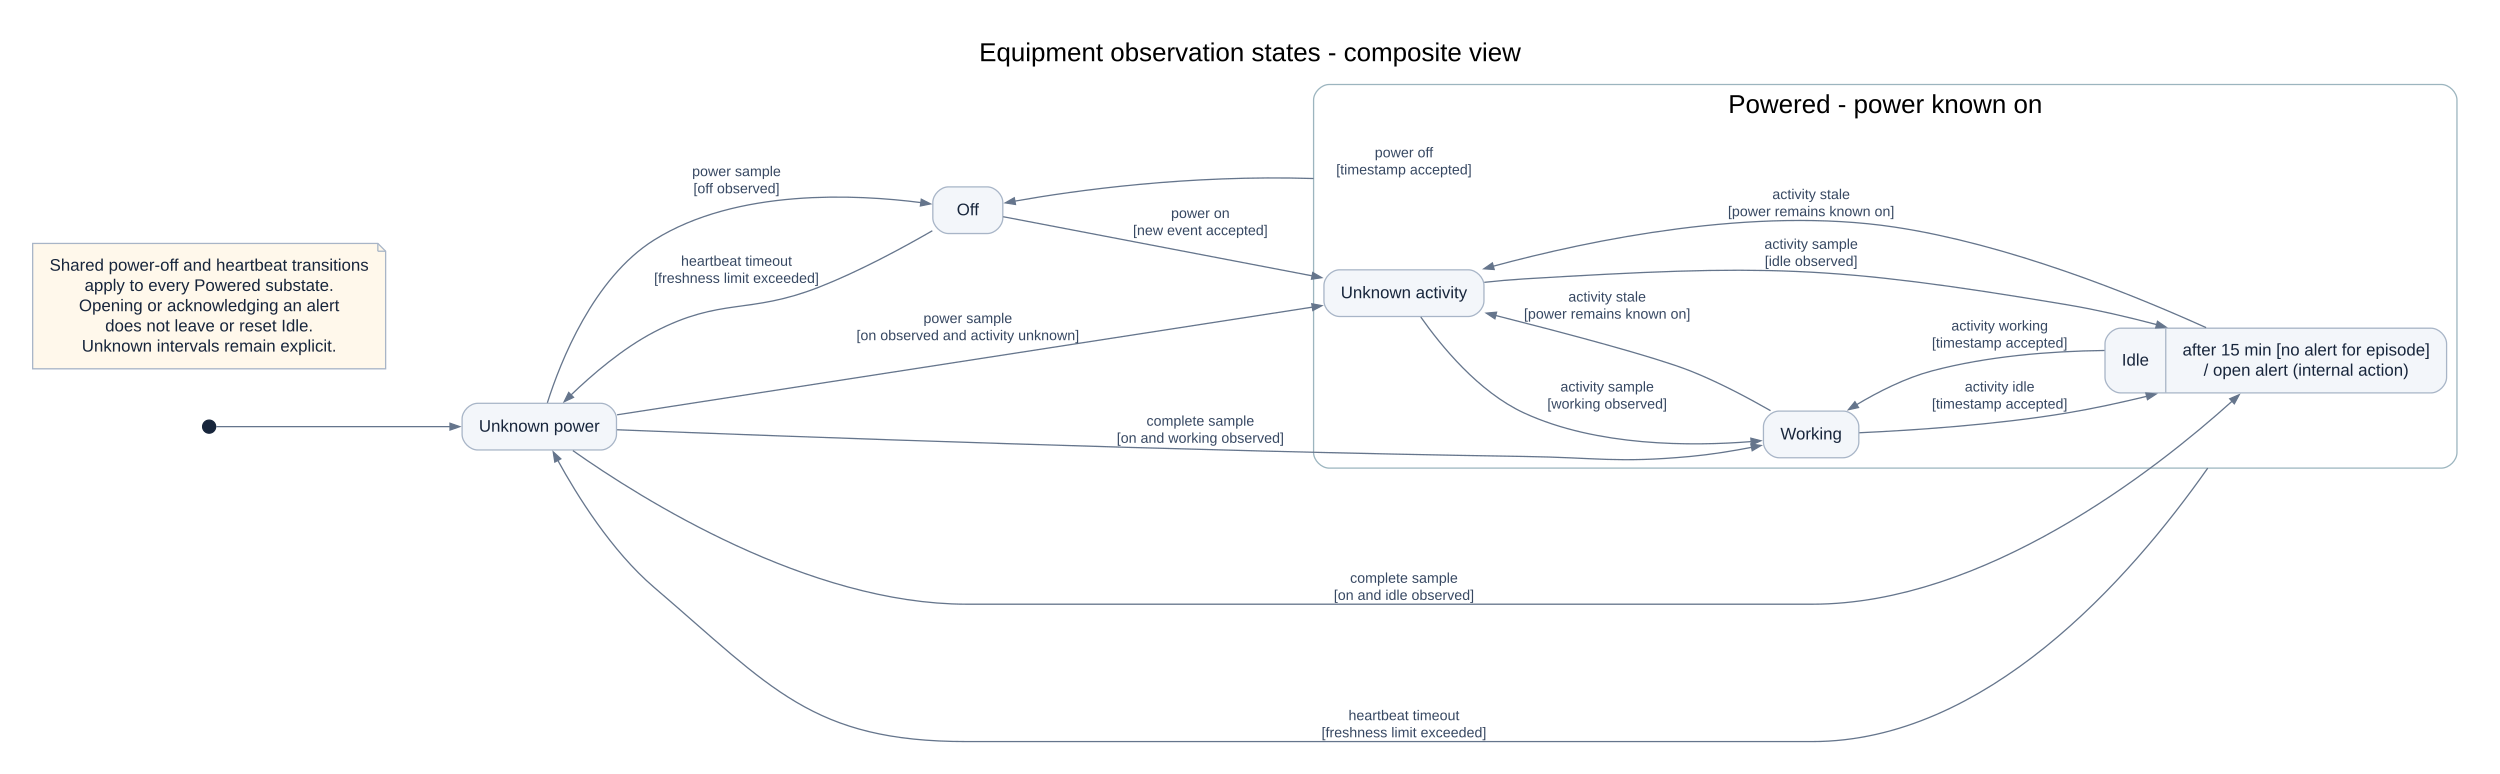
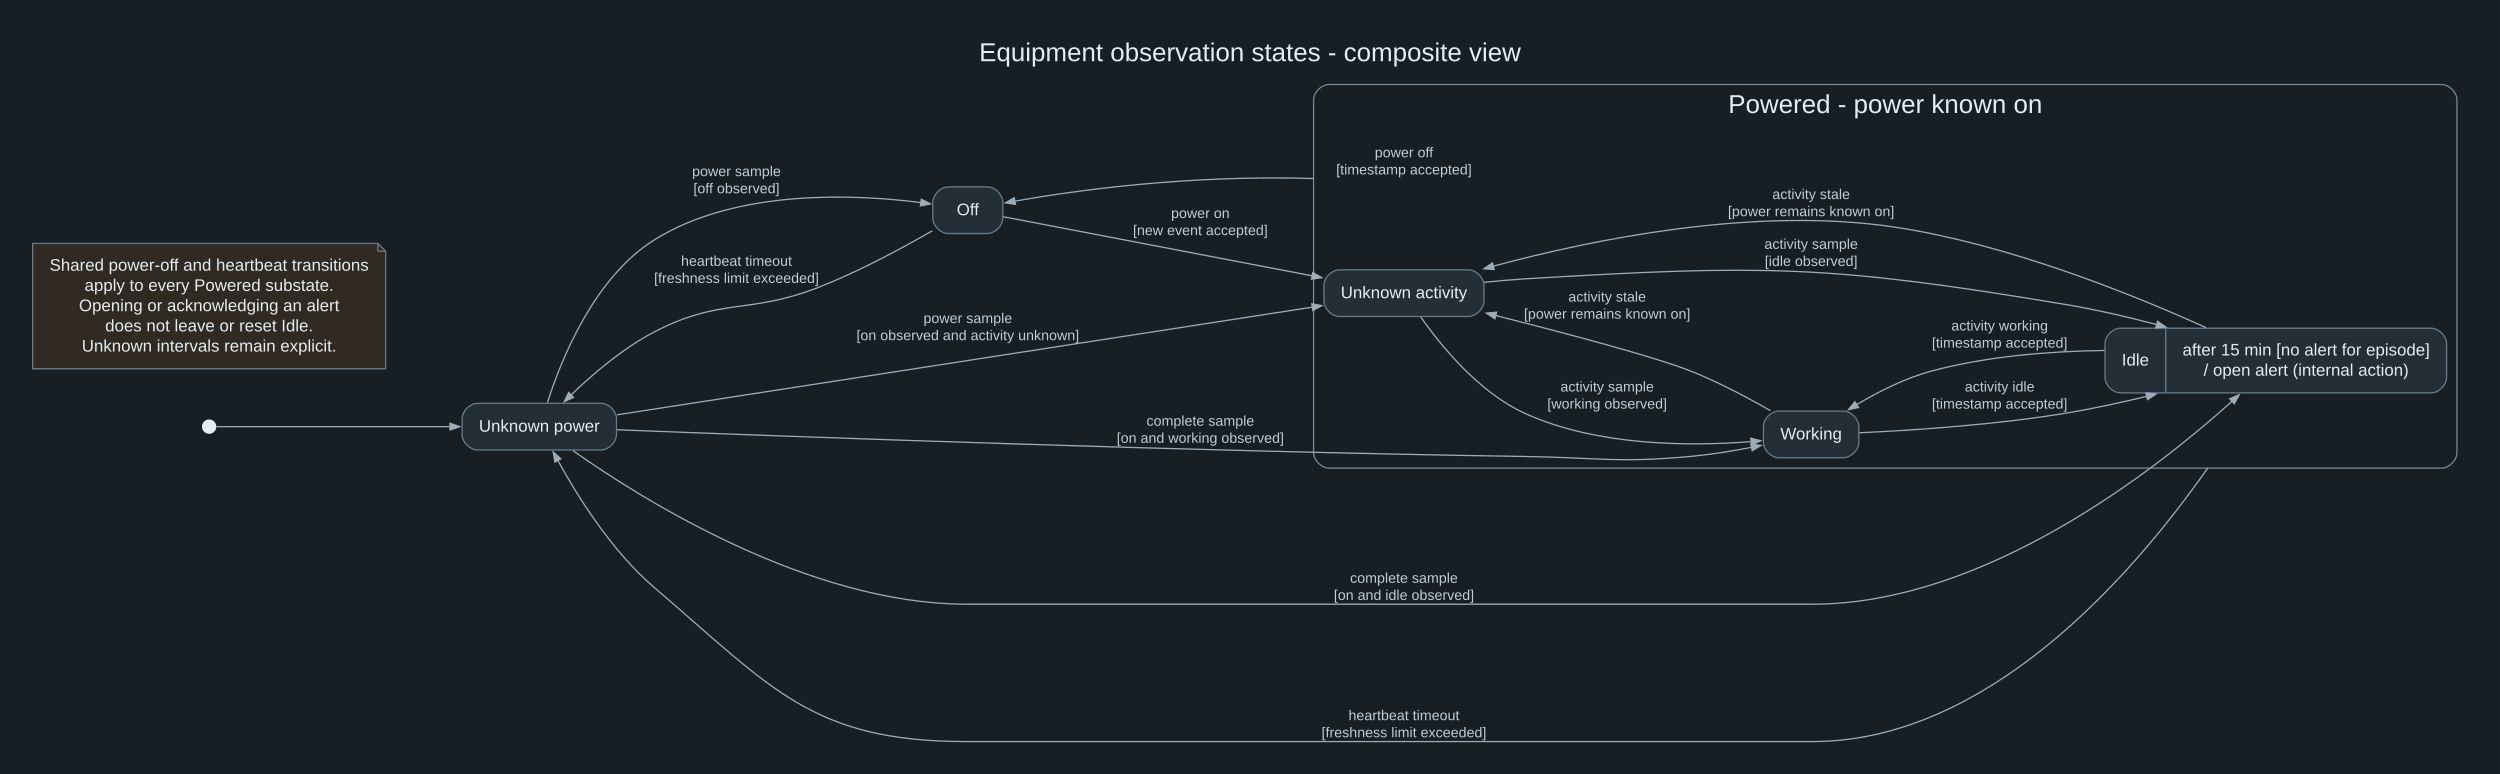
<svg xmlns="http://www.w3.org/2000/svg" width="1929pt" height="597pt" viewBox="0.00 0.00 1929.00 597.00">
  <g id="graph0" class="graph" transform="scale(1 1) rotate(0) translate(25.2 572.2)">
-     <polygon fill="#ffffff" stroke="none" points="-25.2,25.2 -25.2,-572.2 1903.79,-572.2 1903.79,25.2 -25.2,25.2" />
-     <text xml:space="preserve" text-anchor="middle" x="939.3" y="-525" font-family="Arial" font-size="20.00">Equipment observation states - composite view</text>
+     <polygon fill="#171e24" stroke="none" points="-25.2,25.2 -25.2,-572.2 1903.79,-572.2 1903.79,25.2 -25.2,25.2" />
+     <text xml:space="preserve" text-anchor="middle" x="939.3" y="-525" font-family="Arial" font-size="20.00" fill="#e5edf3">Equipment observation states - composite view</text>
    <g id="clust1" class="cluster">
-       <path fill="#ffffff" stroke="#9cb5bf" d="M1000.36,-211C1000.36,-211 1858.59,-211 1858.59,-211 1864.59,-211 1870.59,-217 1870.59,-223 1870.59,-223 1870.59,-495 1870.59,-495 1870.59,-501 1864.59,-507 1858.59,-507 1858.59,-507 1000.36,-507 1000.36,-507 994.36,-507 988.36,-501 988.36,-495 988.36,-495 988.36,-223 988.36,-223 988.36,-217 994.36,-211 1000.36,-211" />
-       <text xml:space="preserve" text-anchor="middle" x="1429.48" y="-485" font-family="Arial" font-size="20.00">Powered - power known on</text>
+       <path fill="#171e24" stroke="#718a99" d="M1000.36,-211C1000.36,-211 1858.59,-211 1858.59,-211 1864.59,-211 1870.59,-217 1870.59,-223 1870.59,-223 1870.59,-495 1870.59,-495 1870.59,-501 1864.59,-507 1858.59,-507 1858.59,-507 1000.36,-507 1000.36,-507 994.36,-507 988.36,-501 988.36,-495 988.36,-495 988.36,-223 988.36,-223 988.36,-217 994.36,-211 1000.36,-211" />
+       <text xml:space="preserve" text-anchor="middle" x="1429.48" y="-485" font-family="Arial" font-size="20.00" fill="#e5edf3">Powered - power known on</text>
    </g>
    <g id="node1" class="node">
-       <ellipse fill="#17253b" stroke="#17253b" cx="136.17" cy="-243" rx="5.04" ry="5.04" />
+       <ellipse fill="#e5edf3" stroke="#e5edf3" cx="136.17" cy="-243" rx="5.04" ry="5.04" />
    </g>
    <g id="node2" class="node">
-       <path fill="#f3f6fa" stroke="#a8b5c7" d="M438.48,-261C438.48,-261 343.35,-261 343.35,-261 337.35,-261 331.35,-255 331.35,-249 331.35,-249 331.35,-237 331.35,-237 331.35,-231 337.35,-225 343.35,-225 343.35,-225 438.48,-225 438.48,-225 444.48,-225 450.48,-231 450.48,-237 450.48,-237 450.48,-249 450.48,-249 450.48,-255 444.48,-261 438.48,-261" />
-       <text xml:space="preserve" text-anchor="middle" x="390.92" y="-239.1" font-family="Arial" font-size="13.00" fill="#17253b">Unknown power</text>
+       <path fill="#232e37" stroke="#697b8b" d="M438.48,-261C438.48,-261 343.35,-261 343.35,-261 337.35,-261 331.35,-255 331.35,-249 331.35,-249 331.35,-237 331.35,-237 331.35,-231 337.35,-225 343.35,-225 343.35,-225 438.48,-225 438.48,-225 444.48,-225 450.48,-231 450.48,-237 450.48,-237 450.48,-249 450.48,-249 450.48,-255 444.48,-261 438.48,-261" />
+       <text xml:space="preserve" text-anchor="middle" x="390.92" y="-239.1" font-family="Arial" font-size="13.00" fill="#e5edf3">Unknown power</text>
    </g>
    <g id="edge1" class="edge">
-       <path fill="none" stroke="#65758c" d="M141.56,-243C162.77,-243 256.31,-243 322.32,-243" />
-       <polygon fill="#65758c" stroke="#65758c" points="322.02,-245.63 329.52,-243 322.02,-240.38 322.02,-245.63" />
+       <path fill="none" stroke="#9eacb7" d="M141.56,-243C162.77,-243 256.31,-243 322.32,-243" />
+       <polygon fill="#9eacb7" stroke="#9eacb7" points="322.02,-245.63 329.52,-243 322.02,-240.38 322.02,-245.63" />
    </g>
    <g id="node3" class="node">
-       <path fill="#f3f6fa" stroke="#a8b5c7" d="M736.57,-428C736.57,-428 706.57,-428 706.57,-428 700.57,-428 694.57,-422 694.57,-416 694.57,-416 694.57,-404 694.57,-404 694.57,-398 700.57,-392 706.57,-392 706.57,-392 736.57,-392 736.57,-392 742.57,-392 748.57,-398 748.57,-404 748.57,-404 748.57,-416 748.57,-416 748.57,-422 742.57,-428 736.57,-428" />
-       <text xml:space="preserve" text-anchor="middle" x="721.57" y="-406.1" font-family="Arial" font-size="13.00" fill="#17253b">Off</text>
+       <path fill="#232e37" stroke="#697b8b" d="M736.57,-428C736.57,-428 706.57,-428 706.57,-428 700.57,-428 694.57,-422 694.57,-416 694.57,-416 694.57,-404 694.57,-404 694.57,-398 700.57,-392 706.57,-392 706.57,-392 736.57,-392 736.57,-392 742.57,-392 748.57,-398 748.57,-404 748.57,-404 748.57,-416 748.57,-416 748.57,-422 742.57,-428 736.57,-428" />
+       <text xml:space="preserve" text-anchor="middle" x="721.57" y="-406.1" font-family="Arial" font-size="13.00" fill="#e5edf3">Off</text>
    </g>
    <g id="edge2" class="edge">
-       <path fill="none" stroke="#65758c" d="M397.14,-261.39C407.23,-293.14 432.62,-357.64 479.48,-387 543.21,-426.93 635.58,-422.29 685.45,-415.87" />
-       <polygon fill="#65758c" stroke="#65758c" points="685.68,-418.49 692.76,-414.87 684.97,-413.29 685.68,-418.49" />
-       <text xml:space="preserve" text-anchor="middle" x="543.07" y="-436.29" font-family="Arial" font-size="11.00" fill="#374862">power sample</text>
-       <text xml:space="preserve" text-anchor="middle" x="543.07" y="-423.09" font-family="Arial" font-size="11.00" fill="#374862">[off observed]</text>
+       <path fill="none" stroke="#9eacb7" d="M397.14,-261.39C407.23,-293.14 432.62,-357.64 479.48,-387 543.21,-426.93 635.58,-422.29 685.45,-415.87" />
+       <polygon fill="#9eacb7" stroke="#9eacb7" points="685.68,-418.49 692.76,-414.87 684.97,-413.29 685.68,-418.49" />
+       <text xml:space="preserve" text-anchor="middle" x="543.07" y="-436.29" font-family="Arial" font-size="11.00" fill="#c0ccd6">power sample</text>
+       <text xml:space="preserve" text-anchor="middle" x="543.07" y="-423.09" font-family="Arial" font-size="11.00" fill="#c0ccd6">[off observed]</text>
    </g>
    <g id="node4" class="node">
-       <path fill="#f3f6fa" stroke="#a8b5c7" d="M1107.82,-364C1107.82,-364 1008.36,-364 1008.36,-364 1002.36,-364 996.36,-358 996.36,-352 996.36,-352 996.36,-340 996.36,-340 996.36,-334 1002.36,-328 1008.36,-328 1008.36,-328 1107.82,-328 1107.82,-328 1113.82,-328 1119.82,-334 1119.82,-340 1119.82,-340 1119.82,-352 1119.82,-352 1119.82,-358 1113.82,-364 1107.82,-364" />
-       <text xml:space="preserve" text-anchor="middle" x="1058.09" y="-342.1" font-family="Arial" font-size="13.00" fill="#17253b">Unknown activity</text>
+       <path fill="#232e37" stroke="#697b8b" d="M1107.82,-364C1107.82,-364 1008.36,-364 1008.36,-364 1002.36,-364 996.36,-358 996.36,-352 996.36,-352 996.36,-340 996.36,-340 996.36,-334 1002.36,-328 1008.36,-328 1008.36,-328 1107.82,-328 1107.82,-328 1113.82,-328 1119.82,-334 1119.82,-340 1119.82,-340 1119.82,-352 1119.82,-352 1119.82,-358 1113.82,-364 1107.82,-364" />
+       <text xml:space="preserve" text-anchor="middle" x="1058.09" y="-342.1" font-family="Arial" font-size="13.00" fill="#e5edf3">Unknown activity</text>
    </g>
    <g id="edge3" class="edge">
-       <path fill="none" stroke="#65758c" d="M450.95,-252.14C573.72,-271.15 856.06,-314.87 987.46,-335.22" />
-       <polygon fill="#65758c" stroke="#65758c" points="986.97,-337.8 994.78,-336.35 987.77,-332.61 986.97,-337.8" />
-       <text xml:space="preserve" text-anchor="middle" x="721.57" y="-322.92" font-family="Arial" font-size="11.00" fill="#374862">power sample</text>
-       <text xml:space="preserve" text-anchor="middle" x="721.57" y="-309.72" font-family="Arial" font-size="11.00" fill="#374862">[on observed and activity unknown]</text>
+       <path fill="none" stroke="#9eacb7" d="M450.95,-252.14C573.72,-271.15 856.06,-314.87 987.46,-335.22" />
+       <polygon fill="#9eacb7" stroke="#9eacb7" points="986.97,-337.8 994.78,-336.35 987.77,-332.61 986.97,-337.8" />
+       <text xml:space="preserve" text-anchor="middle" x="721.57" y="-322.92" font-family="Arial" font-size="11.00" fill="#c0ccd6">power sample</text>
+       <text xml:space="preserve" text-anchor="middle" x="721.57" y="-309.72" font-family="Arial" font-size="11.00" fill="#c0ccd6">[on observed and activity unknown]</text>
    </g>
    <g id="node5" class="node">
-       <path fill="#f3f6fa" stroke="#a8b5c7" d="M1397.07,-255C1397.07,-255 1347.47,-255 1347.47,-255 1341.47,-255 1335.47,-249 1335.47,-243 1335.47,-243 1335.47,-231 1335.47,-231 1335.47,-225 1341.47,-219 1347.47,-219 1347.47,-219 1397.07,-219 1397.07,-219 1403.07,-219 1409.07,-225 1409.07,-231 1409.07,-231 1409.07,-243 1409.07,-243 1409.07,-249 1403.07,-255 1397.07,-255" />
-       <text xml:space="preserve" text-anchor="middle" x="1372.27" y="-233.1" font-family="Arial" font-size="13.00" fill="#17253b">Working</text>
+       <path fill="#232e37" stroke="#697b8b" d="M1397.07,-255C1397.07,-255 1347.47,-255 1347.47,-255 1341.47,-255 1335.47,-249 1335.47,-243 1335.47,-243 1335.47,-231 1335.47,-231 1335.47,-225 1341.47,-219 1347.47,-219 1347.47,-219 1397.07,-219 1397.07,-219 1403.07,-219 1409.07,-225 1409.07,-231 1409.07,-231 1409.07,-243 1409.07,-243 1409.07,-249 1403.07,-255 1397.07,-255" />
+       <text xml:space="preserve" text-anchor="middle" x="1372.27" y="-233.1" font-family="Arial" font-size="13.00" fill="#e5edf3">Working</text>
    </g>
    <g id="edge4" class="edge">
-       <path fill="none" stroke="#65758c" d="M450.93,-240.6C578.56,-235.55 889.76,-223.95 1150.68,-220 1207.74,-219.14 1222.25,-214.8 1279.07,-220 1294.66,-221.42 1311.54,-224.18 1326.54,-227.06" />
-       <polygon fill="#65758c" stroke="#65758c" points="1325.79,-229.58 1333.65,-228.47 1326.81,-224.43 1325.79,-229.58" />
-       <text xml:space="preserve" text-anchor="middle" x="900.99" y="-243.72" font-family="Arial" font-size="11.00" fill="#374862">complete sample</text>
-       <text xml:space="preserve" text-anchor="middle" x="900.99" y="-230.52" font-family="Arial" font-size="11.00" fill="#374862">[on and working observed]</text>
+       <path fill="none" stroke="#9eacb7" d="M450.93,-240.6C578.56,-235.55 889.76,-223.95 1150.68,-220 1207.74,-219.14 1222.25,-214.8 1279.07,-220 1294.66,-221.42 1311.54,-224.18 1326.54,-227.06" />
+       <polygon fill="#9eacb7" stroke="#9eacb7" points="1325.79,-229.58 1333.65,-228.47 1326.81,-224.43 1325.79,-229.58" />
+       <text xml:space="preserve" text-anchor="middle" x="900.99" y="-243.72" font-family="Arial" font-size="11.00" fill="#c0ccd6">complete sample</text>
+       <text xml:space="preserve" text-anchor="middle" x="900.99" y="-230.52" font-family="Arial" font-size="11.00" fill="#c0ccd6">[on and working observed]</text>
    </g>
    <g id="node6" class="node">
-       <path fill="#f3f6fa" stroke="#a8b5c7" d="M1611.02,-269.04C1611.02,-269.04 1850.59,-269.04 1850.59,-269.04 1856.59,-269.04 1862.59,-275.04 1862.59,-281.04 1862.59,-281.04 1862.59,-306.96 1862.59,-306.96 1862.59,-312.96 1856.59,-318.96 1850.59,-318.96 1850.59,-318.96 1611.02,-318.96 1611.02,-318.96 1605.02,-318.96 1599.02,-312.96 1599.02,-306.96 1599.02,-306.96 1599.02,-281.04 1599.02,-281.04 1599.02,-275.04 1605.02,-269.04 1611.02,-269.04" />
-       <text xml:space="preserve" text-anchor="middle" x="1622.46" y="-290.1" font-family="Arial" font-size="13.00" fill="#17253b">Idle</text>
-       <polyline fill="none" stroke="#a8b5c7" points="1645.9,-269.04 1645.9,-318.96" />
-       <text xml:space="preserve" text-anchor="middle" x="1754.24" y="-297.9" font-family="Arial" font-size="13.00" fill="#17253b">after 15 min [no alert for episode]</text>
-       <text xml:space="preserve" text-anchor="middle" x="1754.24" y="-282.3" font-family="Arial" font-size="13.00" fill="#17253b">/ open alert (internal action)</text>
+       <path fill="#232e37" stroke="#697b8b" d="M1611.02,-269.04C1611.02,-269.04 1850.59,-269.04 1850.59,-269.04 1856.59,-269.04 1862.59,-275.04 1862.59,-281.04 1862.59,-281.04 1862.59,-306.96 1862.59,-306.96 1862.59,-312.96 1856.59,-318.96 1850.59,-318.96 1850.59,-318.96 1611.02,-318.96 1611.02,-318.96 1605.02,-318.96 1599.02,-312.96 1599.02,-306.96 1599.02,-306.96 1599.02,-281.04 1599.02,-281.04 1599.02,-275.04 1605.02,-269.04 1611.02,-269.04" />
+       <text xml:space="preserve" text-anchor="middle" x="1622.46" y="-290.1" font-family="Arial" font-size="13.00" fill="#e5edf3">Idle</text>
+       <polyline fill="none" stroke="#697b8b" points="1645.9,-269.04 1645.9,-318.96" />
+       <text xml:space="preserve" text-anchor="middle" x="1754.24" y="-297.9" font-family="Arial" font-size="13.00" fill="#e5edf3">after 15 min [no alert for episode]</text>
+       <text xml:space="preserve" text-anchor="middle" x="1754.24" y="-282.3" font-family="Arial" font-size="13.00" fill="#e5edf3">/ open alert (internal action)</text>
    </g>
    <g id="edge5" class="edge">
-       <path fill="none" stroke="#65758c" d="M416.83,-224.52C469.82,-187.13 598.79,-106 720.57,-106 720.57,-106 720.57,-106 1373.27,-106 1506.01,-106 1637.79,-209.22 1697.15,-262.69" />
-       <polygon fill="#65758c" stroke="#65758c" points="1695.26,-264.52 1702.57,-267.63 1698.79,-260.64 1695.26,-264.52" />
-       <text xml:space="preserve" text-anchor="middle" x="1058.09" y="-122.5" font-family="Arial" font-size="11.00" fill="#374862">complete sample</text>
-       <text xml:space="preserve" text-anchor="middle" x="1058.09" y="-109.3" font-family="Arial" font-size="11.00" fill="#374862">[on and idle observed]</text>
+       <path fill="none" stroke="#9eacb7" d="M416.83,-224.52C469.82,-187.13 598.79,-106 720.57,-106 720.57,-106 720.57,-106 1373.27,-106 1506.01,-106 1637.79,-209.22 1697.15,-262.69" />
+       <polygon fill="#9eacb7" stroke="#9eacb7" points="1695.26,-264.52 1702.57,-267.63 1698.79,-260.64 1695.26,-264.52" />
+       <text xml:space="preserve" text-anchor="middle" x="1058.09" y="-122.5" font-family="Arial" font-size="11.00" fill="#c0ccd6">complete sample</text>
+       <text xml:space="preserve" text-anchor="middle" x="1058.09" y="-109.3" font-family="Arial" font-size="11.00" fill="#c0ccd6">[on and idle observed]</text>
    </g>
    <g id="edge13" class="edge">
-       <path fill="none" stroke="#65758c" d="M694.18,-394.15C671.56,-381.09 637.81,-362.8 606.66,-350.6 552.11,-329.25 531.43,-343.06 479.48,-316 455.31,-303.41 431.8,-283.24 415.24,-267.29" />
-       <polygon fill="#65758c" stroke="#65758c" points="417.3,-265.63 410.11,-262.24 413.62,-269.37 417.3,-265.63" />
-       <text xml:space="preserve" text-anchor="middle" x="543.07" y="-367.1" font-family="Arial" font-size="11.00" fill="#374862">heartbeat timeout</text>
-       <text xml:space="preserve" text-anchor="middle" x="543.07" y="-353.9" font-family="Arial" font-size="11.00" fill="#374862">[freshness limit exceeded]</text>
+       <path fill="none" stroke="#9eacb7" d="M694.18,-394.15C671.56,-381.09 637.81,-362.8 606.66,-350.6 552.11,-329.25 531.43,-343.06 479.48,-316 455.31,-303.41 431.8,-283.24 415.24,-267.29" />
+       <polygon fill="#9eacb7" stroke="#9eacb7" points="417.3,-265.63 410.11,-262.24 413.62,-269.37 417.3,-265.63" />
+       <text xml:space="preserve" text-anchor="middle" x="543.07" y="-367.1" font-family="Arial" font-size="11.00" fill="#c0ccd6">heartbeat timeout</text>
+       <text xml:space="preserve" text-anchor="middle" x="543.07" y="-353.9" font-family="Arial" font-size="11.00" fill="#c0ccd6">[freshness limit exceeded]</text>
    </g>
    <g id="edge6" class="edge">
-       <path fill="none" stroke="#65758c" d="M748.82,-404.98C799.66,-395.25 913.07,-373.55 987.25,-359.36" />
-       <polygon fill="#65758c" stroke="#65758c" points="987.73,-361.94 994.61,-357.95 986.75,-356.79 987.73,-361.94" />
-       <text xml:space="preserve" text-anchor="middle" x="900.99" y="-403.97" font-family="Arial" font-size="11.00" fill="#374862">power on</text>
-       <text xml:space="preserve" text-anchor="middle" x="900.99" y="-390.77" font-family="Arial" font-size="11.00" fill="#374862">[new event accepted]</text>
+       <path fill="none" stroke="#9eacb7" d="M748.82,-404.98C799.66,-395.25 913.07,-373.55 987.25,-359.36" />
+       <polygon fill="#9eacb7" stroke="#9eacb7" points="987.73,-361.94 994.61,-357.95 986.75,-356.79 987.73,-361.94" />
+       <text xml:space="preserve" text-anchor="middle" x="900.99" y="-403.97" font-family="Arial" font-size="11.00" fill="#c0ccd6">power on</text>
+       <text xml:space="preserve" text-anchor="middle" x="900.99" y="-390.77" font-family="Arial" font-size="11.00" fill="#c0ccd6">[new event accepted]</text>
    </g>
    <g id="edge7" class="edge">
-       <path fill="none" stroke="#65758c" d="M1071.08,-327.56C1086.53,-305.58 1115.61,-269.79 1150.68,-253.6 1206.91,-227.64 1279.82,-227.8 1326.09,-231.47" />
-       <polygon fill="#65758c" stroke="#65758c" points="1325.77,-234.08 1333.47,-232.12 1326.23,-228.85 1325.77,-234.08" />
-       <text xml:space="preserve" text-anchor="middle" x="1214.88" y="-270.1" font-family="Arial" font-size="11.00" fill="#374862">activity sample</text>
-       <text xml:space="preserve" text-anchor="middle" x="1214.88" y="-256.9" font-family="Arial" font-size="11.00" fill="#374862">[working observed]</text>
+       <path fill="none" stroke="#9eacb7" d="M1071.08,-327.56C1086.53,-305.58 1115.61,-269.79 1150.68,-253.6 1206.91,-227.64 1279.82,-227.8 1326.09,-231.47" />
+       <polygon fill="#9eacb7" stroke="#9eacb7" points="1325.77,-234.08 1333.47,-232.12 1326.23,-228.85 1325.77,-234.08" />
+       <text xml:space="preserve" text-anchor="middle" x="1214.88" y="-270.1" font-family="Arial" font-size="11.00" fill="#c0ccd6">activity sample</text>
+       <text xml:space="preserve" text-anchor="middle" x="1214.88" y="-256.9" font-family="Arial" font-size="11.00" fill="#c0ccd6">[working observed]</text>
    </g>
    <g id="edge8" class="edge">
-       <path fill="none" stroke="#65758c" d="M1120.09,-354.36C1130.28,-355.46 1140.77,-356.41 1150.68,-357 1336.93,-368.14 1385.99,-367.79 1570.02,-337 1592.63,-333.22 1616.67,-327.61 1639.05,-321.69" />
-       <polygon fill="#65758c" stroke="#65758c" points="1639.52,-324.29 1646.08,-319.8 1638.16,-319.22 1639.52,-324.29" />
-       <text xml:space="preserve" text-anchor="middle" x="1372.27" y="-380.19" font-family="Arial" font-size="11.00" fill="#374862">activity sample</text>
-       <text xml:space="preserve" text-anchor="middle" x="1372.27" y="-366.99" font-family="Arial" font-size="11.00" fill="#374862">[idle observed]</text>
+       <path fill="none" stroke="#9eacb7" d="M1120.09,-354.36C1130.28,-355.46 1140.77,-356.41 1150.68,-357 1336.93,-368.14 1385.99,-367.79 1570.02,-337 1592.63,-333.22 1616.67,-327.61 1639.05,-321.69" />
+       <polygon fill="#9eacb7" stroke="#9eacb7" points="1639.52,-324.29 1646.08,-319.8 1638.16,-319.22 1639.52,-324.29" />
+       <text xml:space="preserve" text-anchor="middle" x="1372.27" y="-380.19" font-family="Arial" font-size="11.00" fill="#c0ccd6">activity sample</text>
+       <text xml:space="preserve" text-anchor="middle" x="1372.27" y="-366.99" font-family="Arial" font-size="11.00" fill="#c0ccd6">[idle observed]</text>
    </g>
    <g id="edge14" class="edge">
-       <path fill="none" stroke="#65758c" d="M988.37,-434.45C891.52,-437.44 804.24,-425.24 757.79,-417" />
-       <polygon fill="#65758c" stroke="#65758c" points="758.35,-414.44 750.5,-415.68 757.41,-419.6 758.35,-414.44" />
-       <text xml:space="preserve" text-anchor="middle" x="1058.09" y="-450.81" font-family="Arial" font-size="11.00" fill="#374862">power off</text>
-       <text xml:space="preserve" text-anchor="middle" x="1058.09" y="-437.61" font-family="Arial" font-size="11.00" fill="#374862">[timestamp accepted]</text>
+       <path fill="none" stroke="#9eacb7" d="M988.37,-434.45C891.52,-437.44 804.24,-425.24 757.79,-417" />
+       <polygon fill="#9eacb7" stroke="#9eacb7" points="758.35,-414.44 750.5,-415.68 757.41,-419.6 758.35,-414.44" />
+       <text xml:space="preserve" text-anchor="middle" x="1058.09" y="-450.81" font-family="Arial" font-size="11.00" fill="#c0ccd6">power off</text>
+       <text xml:space="preserve" text-anchor="middle" x="1058.09" y="-437.61" font-family="Arial" font-size="11.00" fill="#c0ccd6">[timestamp accepted]</text>
    </g>
    <g id="edge11" class="edge">
-       <path fill="none" stroke="#65758c" d="M1340.94,-255.33C1323.33,-265.39 1300.47,-277.52 1279.07,-286 1251.78,-296.82 1182.28,-315.24 1128.63,-328.82" />
-       <polygon fill="#65758c" stroke="#65758c" points="1128.26,-326.21 1121.63,-330.59 1129.55,-331.3 1128.26,-326.21" />
-       <text xml:space="preserve" text-anchor="middle" x="1214.88" y="-339.5" font-family="Arial" font-size="11.00" fill="#374862">activity stale</text>
-       <text xml:space="preserve" text-anchor="middle" x="1214.88" y="-326.3" font-family="Arial" font-size="11.00" fill="#374862">[power remains known on]</text>
+       <path fill="none" stroke="#9eacb7" d="M1340.94,-255.33C1323.33,-265.39 1300.47,-277.52 1279.07,-286 1251.78,-296.82 1182.28,-315.24 1128.63,-328.82" />
+       <polygon fill="#9eacb7" stroke="#9eacb7" points="1128.26,-326.21 1121.63,-330.59 1129.55,-331.3 1128.26,-326.21" />
+       <text xml:space="preserve" text-anchor="middle" x="1214.88" y="-339.5" font-family="Arial" font-size="11.00" fill="#c0ccd6">activity stale</text>
+       <text xml:space="preserve" text-anchor="middle" x="1214.88" y="-326.3" font-family="Arial" font-size="11.00" fill="#c0ccd6">[power remains known on]</text>
    </g>
    <g id="edge9" class="edge">
-       <path fill="none" stroke="#65758c" d="M1409.39,-238.28C1449.02,-240.09 1514.4,-244.29 1570.02,-253.6 1590.02,-256.95 1611.19,-261.54 1631.36,-266.43" />
-       <polygon fill="#65758c" stroke="#65758c" points="1630.55,-268.93 1638.46,-268.18 1631.81,-263.84 1630.55,-268.93" />
-       <text xml:space="preserve" text-anchor="middle" x="1517.74" y="-270.1" font-family="Arial" font-size="11.00" fill="#374862">activity idle</text>
-       <text xml:space="preserve" text-anchor="middle" x="1517.74" y="-256.9" font-family="Arial" font-size="11.00" fill="#374862">[timestamp accepted]</text>
+       <path fill="none" stroke="#9eacb7" d="M1409.39,-238.28C1449.02,-240.09 1514.4,-244.29 1570.02,-253.6 1590.02,-256.95 1611.19,-261.54 1631.36,-266.43" />
+       <polygon fill="#9eacb7" stroke="#9eacb7" points="1630.55,-268.93 1638.46,-268.18 1631.81,-263.84 1630.55,-268.93" />
+       <text xml:space="preserve" text-anchor="middle" x="1517.74" y="-270.1" font-family="Arial" font-size="11.00" fill="#c0ccd6">activity idle</text>
+       <text xml:space="preserve" text-anchor="middle" x="1517.74" y="-256.9" font-family="Arial" font-size="11.00" fill="#c0ccd6">[timestamp accepted]</text>
    </g>
    <g id="edge15" class="edge">
-       <path fill="none" stroke="#65758c" d="M1678.3,-211C1617.22,-124.06 1506.69,0 1373.27,0 720.57,0 720.57,0 720.57,0 601.08,0 570.32,-41.36 479.48,-119 446.66,-147.05 419.99,-189.98 405.03,-217.26" />
-       <polygon fill="#65758c" stroke="#65758c" points="402.91,-215.67 401.67,-223.52 407.53,-218.16 402.91,-215.67" />
-       <text xml:space="preserve" text-anchor="middle" x="1058.09" y="-16.5" font-family="Arial" font-size="11.00" fill="#374862">heartbeat timeout</text>
-       <text xml:space="preserve" text-anchor="middle" x="1058.09" y="-3.3" font-family="Arial" font-size="11.00" fill="#374862">[freshness limit exceeded]</text>
+       <path fill="none" stroke="#9eacb7" d="M1678.3,-211C1617.22,-124.06 1506.69,0 1373.27,0 720.57,0 720.57,0 720.57,0 601.08,0 570.32,-41.36 479.48,-119 446.66,-147.05 419.99,-189.98 405.03,-217.26" />
+       <polygon fill="#9eacb7" stroke="#9eacb7" points="402.91,-215.67 401.67,-223.52 407.53,-218.16 402.91,-215.67" />
+       <text xml:space="preserve" text-anchor="middle" x="1058.09" y="-16.5" font-family="Arial" font-size="11.00" fill="#c0ccd6">heartbeat timeout</text>
+       <text xml:space="preserve" text-anchor="middle" x="1058.09" y="-3.3" font-family="Arial" font-size="11.00" fill="#c0ccd6">[freshness limit exceeded]</text>
    </g>
    <g id="edge12" class="edge">
-       <path fill="none" stroke="#65758c" d="M1677.03,-319.38C1619.48,-345.41 1523.87,-383.89 1436.47,-397 1328.35,-413.22 1202.43,-387.2 1126.83,-366.75" />
-       <polygon fill="#65758c" stroke="#65758c" points="1127.71,-364.27 1119.78,-364.81 1126.32,-369.33 1127.71,-364.27" />
-       <text xml:space="preserve" text-anchor="middle" x="1372.27" y="-418.58" font-family="Arial" font-size="11.00" fill="#374862">activity stale</text>
-       <text xml:space="preserve" text-anchor="middle" x="1372.27" y="-405.38" font-family="Arial" font-size="11.00" fill="#374862">[power remains known on]</text>
+       <path fill="none" stroke="#9eacb7" d="M1677.03,-319.38C1619.48,-345.41 1523.87,-383.89 1436.47,-397 1328.35,-413.22 1202.43,-387.2 1126.83,-366.75" />
+       <polygon fill="#9eacb7" stroke="#9eacb7" points="1127.71,-364.27 1119.78,-364.81 1126.32,-369.33 1127.71,-364.27" />
+       <text xml:space="preserve" text-anchor="middle" x="1372.27" y="-418.58" font-family="Arial" font-size="11.00" fill="#c0ccd6">activity stale</text>
+       <text xml:space="preserve" text-anchor="middle" x="1372.27" y="-405.38" font-family="Arial" font-size="11.00" fill="#c0ccd6">[power remains known on]</text>
    </g>
    <g id="edge10" class="edge">
-       <path fill="none" stroke="#65758c" d="M1598.69,-301.77C1555.64,-301.24 1507.96,-297.28 1465.47,-286 1444.96,-280.56 1423.93,-269.85 1407.14,-259.82" />
-       <polygon fill="#65758c" stroke="#65758c" points="1408.8,-257.76 1401.03,-256.08 1406.05,-262.24 1408.8,-257.76" />
-       <text xml:space="preserve" text-anchor="middle" x="1517.74" y="-317.16" font-family="Arial" font-size="11.00" fill="#374862">activity working</text>
-       <text xml:space="preserve" text-anchor="middle" x="1517.74" y="-303.96" font-family="Arial" font-size="11.00" fill="#374862">[timestamp accepted]</text>
+       <path fill="none" stroke="#9eacb7" d="M1598.69,-301.77C1555.64,-301.24 1507.96,-297.28 1465.47,-286 1444.96,-280.56 1423.93,-269.85 1407.14,-259.82" />
+       <polygon fill="#9eacb7" stroke="#9eacb7" points="1408.8,-257.76 1401.03,-256.08 1406.05,-262.24 1408.8,-257.76" />
+       <text xml:space="preserve" text-anchor="middle" x="1517.74" y="-317.16" font-family="Arial" font-size="11.00" fill="#c0ccd6">activity working</text>
+       <text xml:space="preserve" text-anchor="middle" x="1517.74" y="-303.96" font-family="Arial" font-size="11.00" fill="#c0ccd6">[timestamp accepted]</text>
    </g>
    <g id="node7" class="node">
-       <polygon fill="#fff8eb" stroke="#a8b5c7" points="266.35,-384.36 0,-384.36 0,-287.64 272.35,-287.64 272.35,-378.36 266.35,-384.36" />
-       <polyline fill="none" stroke="#a8b5c7" points="266.35,-384.36 266.35,-378.36" />
-       <polyline fill="none" stroke="#a8b5c7" points="272.35,-378.36 266.35,-378.36" />
-       <text xml:space="preserve" text-anchor="middle" x="136.17" y="-363.3" font-family="Arial" font-size="13.00" fill="#17253b">Shared power-off and heartbeat transitions</text>
-       <text xml:space="preserve" text-anchor="middle" x="136.17" y="-347.7" font-family="Arial" font-size="13.00" fill="#17253b">apply to every Powered substate.</text>
-       <text xml:space="preserve" text-anchor="middle" x="136.17" y="-332.1" font-family="Arial" font-size="13.00" fill="#17253b">Opening or acknowledging an alert</text>
-       <text xml:space="preserve" text-anchor="middle" x="136.17" y="-316.5" font-family="Arial" font-size="13.00" fill="#17253b">does not leave or reset Idle.</text>
-       <text xml:space="preserve" text-anchor="middle" x="136.17" y="-300.9" font-family="Arial" font-size="13.00" fill="#17253b">Unknown intervals remain explicit.</text>
+       <polygon fill="#302a22" stroke="#697b8b" points="266.35,-384.36 0,-384.36 0,-287.64 272.35,-287.64 272.35,-378.36 266.35,-384.36" />
+       <polyline fill="none" stroke="#697b8b" points="266.35,-384.36 266.35,-378.36" />
+       <polyline fill="none" stroke="#697b8b" points="272.35,-378.36 266.35,-378.36" />
+       <text xml:space="preserve" text-anchor="middle" x="136.17" y="-363.3" font-family="Arial" font-size="13.00" fill="#e5edf3">Shared power-off and heartbeat transitions</text>
+       <text xml:space="preserve" text-anchor="middle" x="136.17" y="-347.7" font-family="Arial" font-size="13.00" fill="#e5edf3">apply to every Powered substate.</text>
+       <text xml:space="preserve" text-anchor="middle" x="136.17" y="-332.1" font-family="Arial" font-size="13.00" fill="#e5edf3">Opening or acknowledging an alert</text>
+       <text xml:space="preserve" text-anchor="middle" x="136.17" y="-316.5" font-family="Arial" font-size="13.00" fill="#e5edf3">does not leave or reset Idle.</text>
+       <text xml:space="preserve" text-anchor="middle" x="136.17" y="-300.9" font-family="Arial" font-size="13.00" fill="#e5edf3">Unknown intervals remain explicit.</text>
    </g>
  </g>
</svg>
